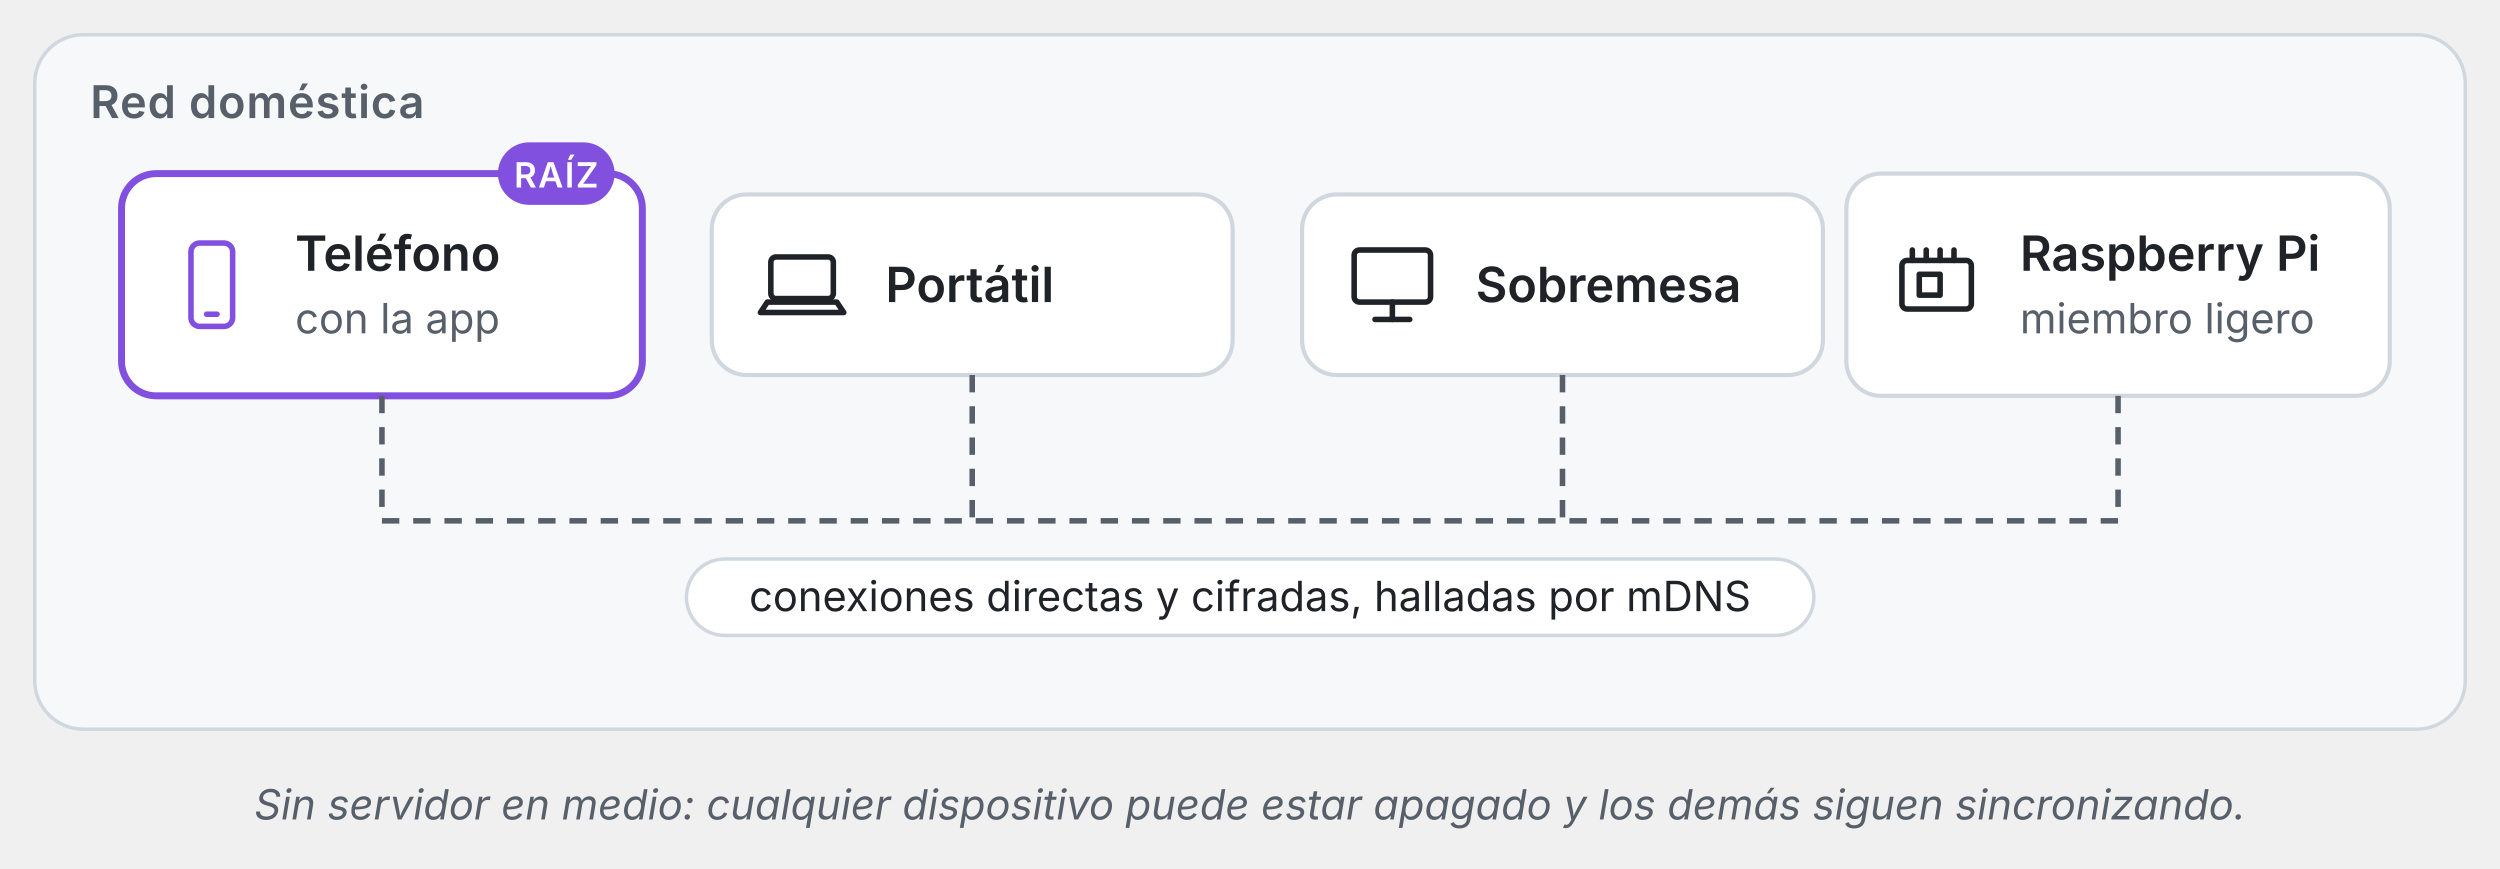
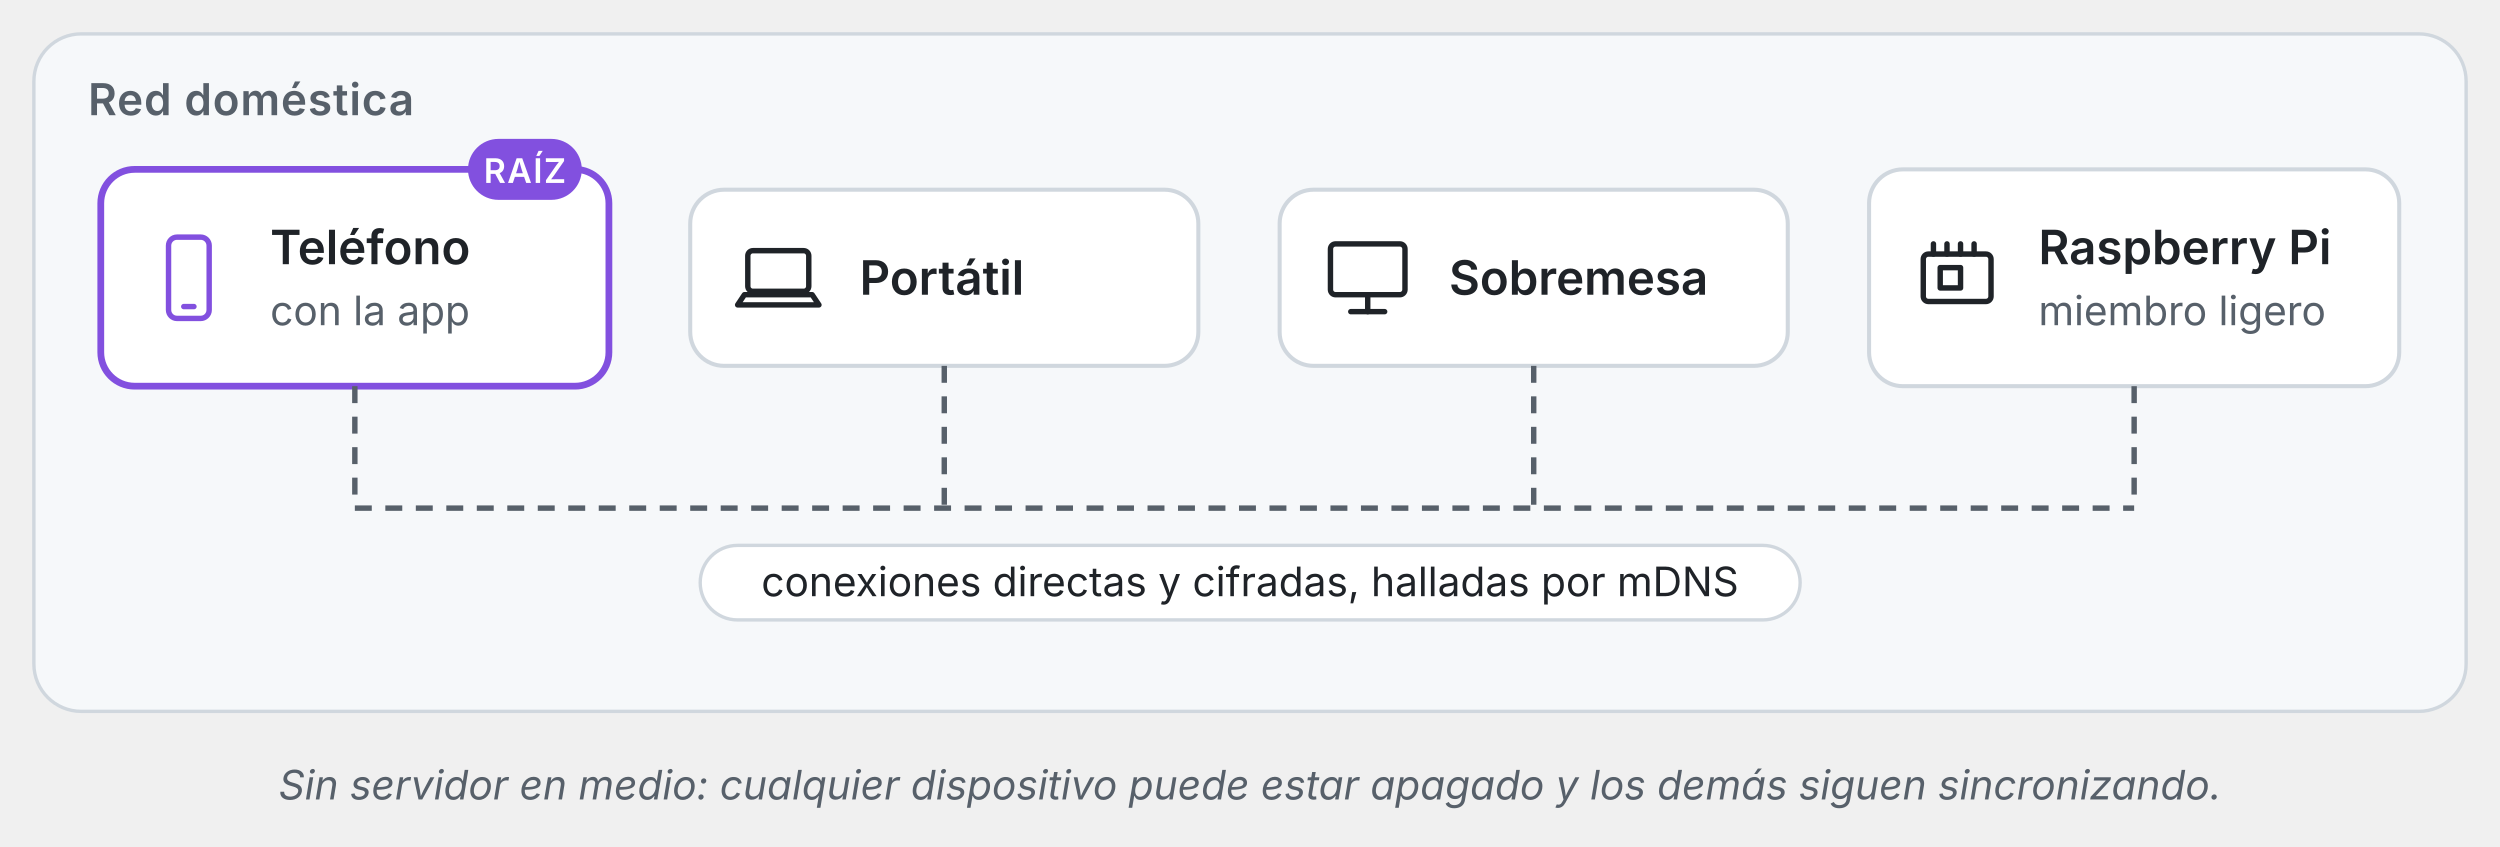
- <svg xmlns="http://www.w3.org/2000/svg" lang="es" width="720" height="250" viewBox="0 0 720 250" role="img" aria-label="En casa, cada dispositivo habla directamente con todos los demás">
+ <svg xmlns="http://www.w3.org/2000/svg" lang="es" width="738" height="250" viewBox="0 0 738 250" role="img" aria-label="En casa, cada dispositivo habla directamente con todos los demás">
  <style>
  .bg { fill: none; }
  .zone { fill: #f6f8fa; stroke: #d0d7de; stroke-width: 1; }
  .zone-t { fill: #57606a; font: 600 13px system-ui, -apple-system, 'Segoe UI', sans-serif; letter-spacing: .02em; }
  .card { fill: #ffffff; stroke: #d0d7de; stroke-width: 1.2; }
  .card.key { stroke: #8250df; stroke-width: 2; }
  .card.srv { fill: #fff8c5; stroke: #d4a72c; }
  .t { fill: #1f2328; font: 600 14px system-ui, -apple-system, 'Segoe UI', sans-serif; }
  .s { fill: #57606a; font: 12px system-ui, -apple-system, 'Segoe UI', sans-serif; }
  .ic { fill: none; stroke: #1f2328; stroke-width: 1.6; stroke-linecap: round; stroke-linejoin: round; }
  .key .ic, .ic.key { stroke: #8250df; }
  .badge { fill: #8250df; }
  .badge-t { fill: #ffffff; font: 600 10px system-ui, -apple-system, 'Segoe UI', sans-serif; letter-spacing: .04em; }
  .e-tunnel { fill: none; stroke: #0969da; stroke-width: 3; }
  .e-home { fill: none; stroke: #57606a; stroke-width: 1.6; stroke-dasharray: 5 4; }
  .e-pair { fill: none; stroke: #8250df; stroke-width: 1.8; }
  .e-e2e { fill: none; stroke: #1a7f37; stroke-width: 1.8; stroke-dasharray: 2 4; stroke-linecap: round; }
  .a-tunnel { fill: #0969da; } .a-home { fill: #57606a; } .a-pair { fill: #8250df; } .a-e2e { fill: #1a7f37; }
  .lbl-bg { fill: #ffffff; stroke: #d0d7de; stroke-width: 1; }
  .lbl { fill: #1f2328; font: 12px system-ui, -apple-system, 'Segoe UI', sans-serif; }
  .lbl.tunnel { fill: #0969da; } .lbl.pair { fill: #8250df; } .lbl.e2e { fill: #1a7f37; }
  .note { fill: #57606a; font: italic 12px system-ui, -apple-system, 'Segoe UI', sans-serif; }
  @media (prefers-color-scheme: dark) {
    .zone { fill: #161b22; stroke: #30363d; }
    .zone-t, .s, .note { fill: #8b949e; }
    .card { fill: #0d1117; stroke: #3d444d; }
    .card.key { stroke: #a371f7; }
    .card.srv { fill: #272115; stroke: #9e6a03; }
    .t, .lbl { fill: #e6edf3; }
    .ic { stroke: #e6edf3; }
    .key .ic, .ic.key { stroke: #a371f7; }
    .badge { fill: #a371f7; }
    .badge-t { fill: #0d1117; }
    .e-tunnel { stroke: #4493f8; } .a-tunnel { fill: #4493f8; } .lbl.tunnel { fill: #4493f8; }
    .e-home { stroke: #8b949e; } .a-home { fill: #8b949e; }
    .e-pair { stroke: #a371f7; } .a-pair { fill: #a371f7; } .lbl.pair { fill: #a371f7; }
    .e-e2e { stroke: #3fb950; } .a-e2e { fill: #3fb950; } .lbl.e2e { fill: #3fb950; }
    .lbl-bg { fill: #0d1117; stroke: #3d444d; }
  }
</style>
-   <rect class="zone" x="10" y="10" width="700" height="200" rx="14" />
+   <rect class="zone" x="10" y="10" width="718" height="200" rx="14" />
  <text class="zone-t" x="26" y="34">Red doméstica</text>
  <g class="key">
-     <rect class="card key" x="35.0" y="50.0" width="150" height="64" rx="10" />
-     <g transform="translate(47.0,68)" class="ic">
+     <rect class="card key" x="29.75" y="50.0" width="150" height="64" rx="10" />
+     <g transform="translate(41.75,68)" class="ic">
      <rect x="8" y="2" width="12" height="24" rx="2.5" />
      <line x1="12.5" y1="22.5" x2="15.5" y2="22.5" />
    </g>
-     <text class="t" x="85.0" y="78">Teléfono</text>
-     <text class="s" x="85.0" y="96">con la app</text>
-     <rect class="badge" x="143.4" y="41.0" width="33.6" height="18" rx="9" />
-     <text class="badge-t" x="160.2" y="54.0" text-anchor="middle">RAÍZ</text>
+     <text class="t" x="79.75" y="78">Teléfono</text>
+     <text class="s" x="79.75" y="96">con la app</text>
+     <rect class="badge" x="138.15" y="41.0" width="33.6" height="18" rx="9" />
+     <text class="badge-t" x="154.95" y="54.0" text-anchor="middle">RAÍZ</text>
  </g>
-   <path class="e-home" d="M110.0,114.0 L110,150" />
+   <path class="e-home" d="M104.75,114.0 L104.75,150" />
  <g class="">
-     <rect class="card " x="205.0" y="56.0" width="150" height="52" rx="10" />
-     <g transform="translate(217.0,68)" class="ic">
+     <rect class="card " x="203.75" y="56.0" width="150" height="52" rx="10" />
+     <g transform="translate(215.75,68)" class="ic">
      <rect x="5" y="6" width="18" height="12" rx="1.5" />
      <path d="M2 22h24l-2 -3H4z" />
    </g>
-     <text class="t" x="255.0" y="87">Portátil</text>
+     <text class="t" x="253.75" y="87">Portátil</text>
  </g>
-   <path class="e-home" d="M280.0,108.0 L280,150" />
+   <path class="e-home" d="M278.75,108.0 L278.75,150" />
  <g class="">
-     <rect class="card " x="375.0" y="56.0" width="150" height="52" rx="10" />
-     <g transform="translate(387.0,68)" class="ic">
+     <rect class="card " x="377.75" y="56.0" width="150" height="52" rx="10" />
+     <g transform="translate(389.75,68)" class="ic">
      <rect x="3" y="4" width="22" height="15" rx="1.5" />
      <line x1="14" y1="19" x2="14" y2="24" />
      <line x1="9" y1="24" x2="19" y2="24" />
    </g>
-     <text class="t" x="425.0" y="87">Sobremesa</text>
+     <text class="t" x="427.75" y="87">Sobremesa</text>
  </g>
-   <path class="e-home" d="M450.0,108.0 L450,150" />
+   <path class="e-home" d="M452.75,108.0 L452.75,150" />
  <g class="">
-     <rect class="card " x="531.75" y="50.0" width="156.5" height="64" rx="10" />
-     <g transform="translate(543.75,68)" class="ic">
+     <rect class="card " x="551.75" y="50.0" width="156.5" height="64" rx="10" />
+     <g transform="translate(563.75,68)" class="ic">
      <rect x="4" y="7" width="20" height="14" rx="1.5" />
      <rect x="9" y="11" width="6" height="6" />
      <line x1="7" y1="4" x2="7" y2="7" />
      <line x1="11" y1="4" x2="11" y2="7" />
      <line x1="15" y1="4" x2="15" y2="7" />
      <line x1="19" y1="4" x2="19" y2="7" />
    </g>
-     <text class="t" x="581.75" y="78">Raspberry Pi</text>
-     <text class="s" x="581.75" y="96">miembro ligero</text>
+     <text class="t" x="601.75" y="78">Raspberry Pi</text>
+     <text class="s" x="601.75" y="96">miembro ligero</text>
  </g>
-   <path class="e-home" d="M610.0,114.0 L610,150" />
-   <path class="e-home" d="M110,150 L610,150" />
-   <text class="note" x="360" y="236" text-anchor="middle">Sin servidor en medio: cualquier dispositivo puede estar apagado y los demás siguen sincronizando.</text>
-   <rect class="lbl-bg" x="197.7" y="161.0" width="324.7" height="22" rx="11.0" />
-   <text class="lbl home" x="360" y="176.0" text-anchor="middle">conexiones directas y cifradas, halladas por mDNS</text>
+   <path class="e-home" d="M630.0,114.0 L630.0,150" />
+   <path class="e-home" d="M104.75,150 L630.0,150" />
+   <text class="note" x="369.0" y="236" text-anchor="middle">Sin servidor en medio: cualquier dispositivo puede estar apagado y los demás siguen sincronizando.</text>
+   <rect class="lbl-bg" x="206.7" y="161.0" width="324.7" height="22" rx="11.0" />
+   <text class="lbl home" x="369.0" y="176.0" text-anchor="middle">conexiones directas y cifradas, halladas por mDNS</text>
</svg>
